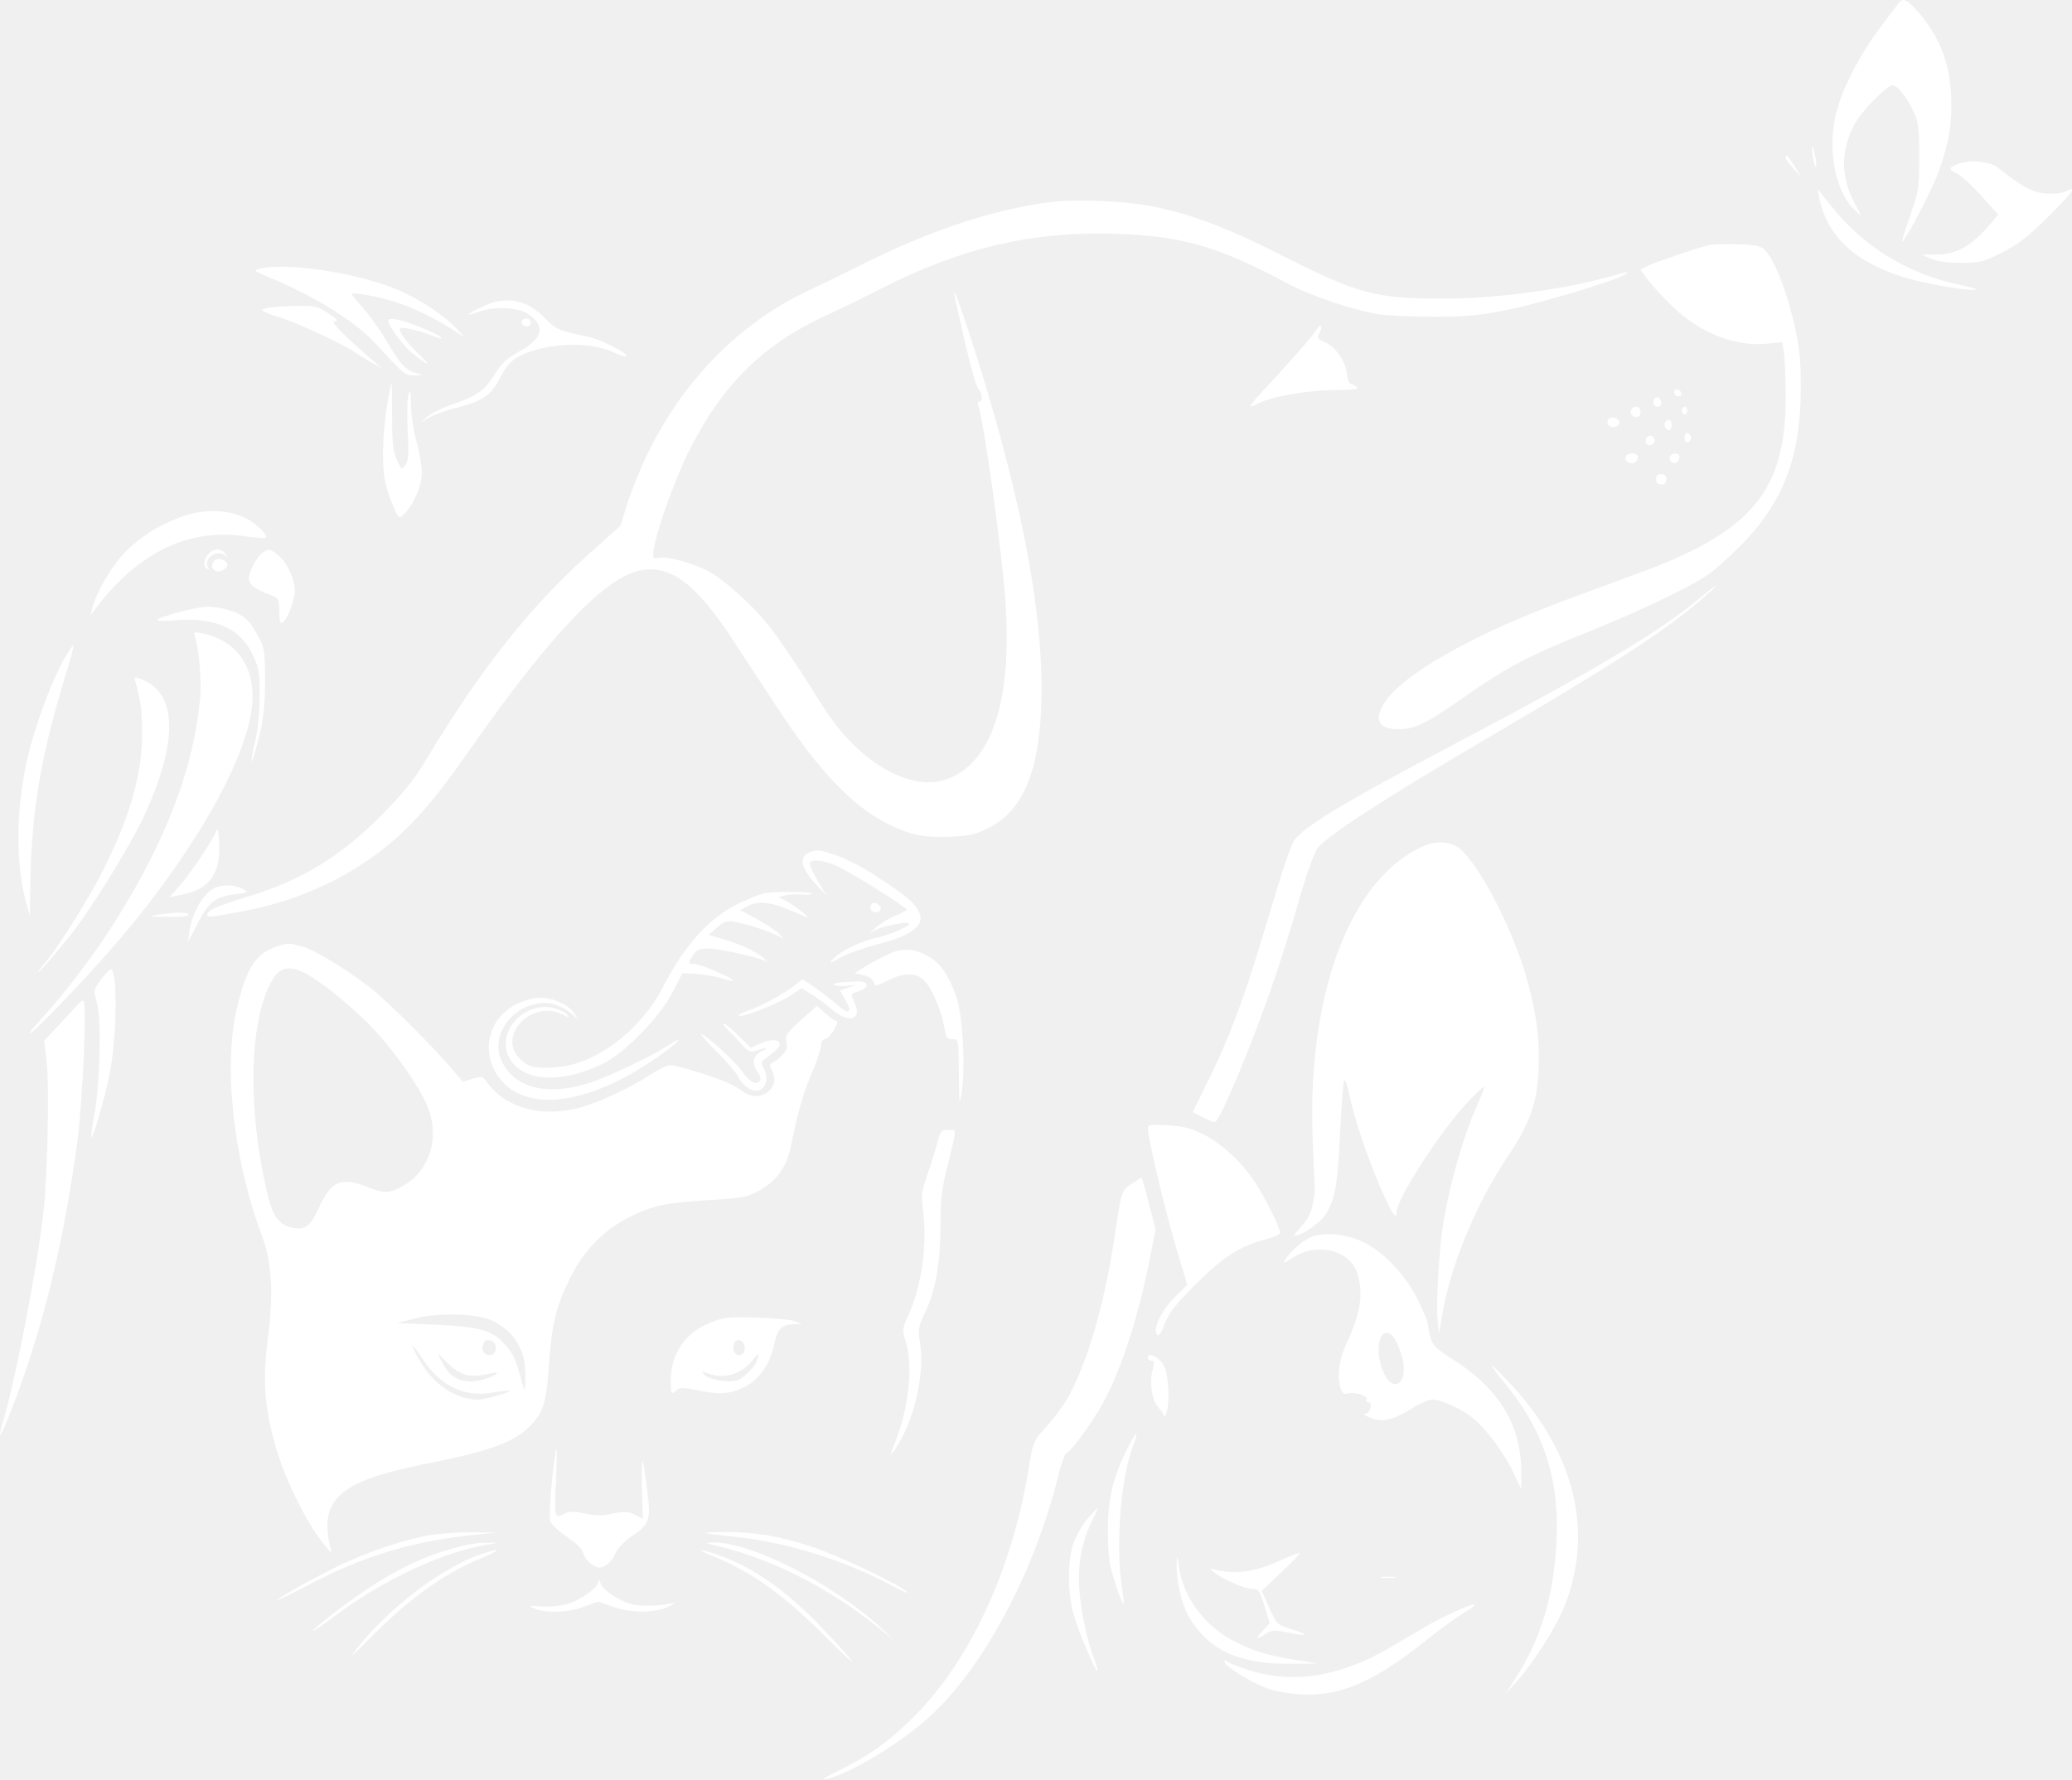
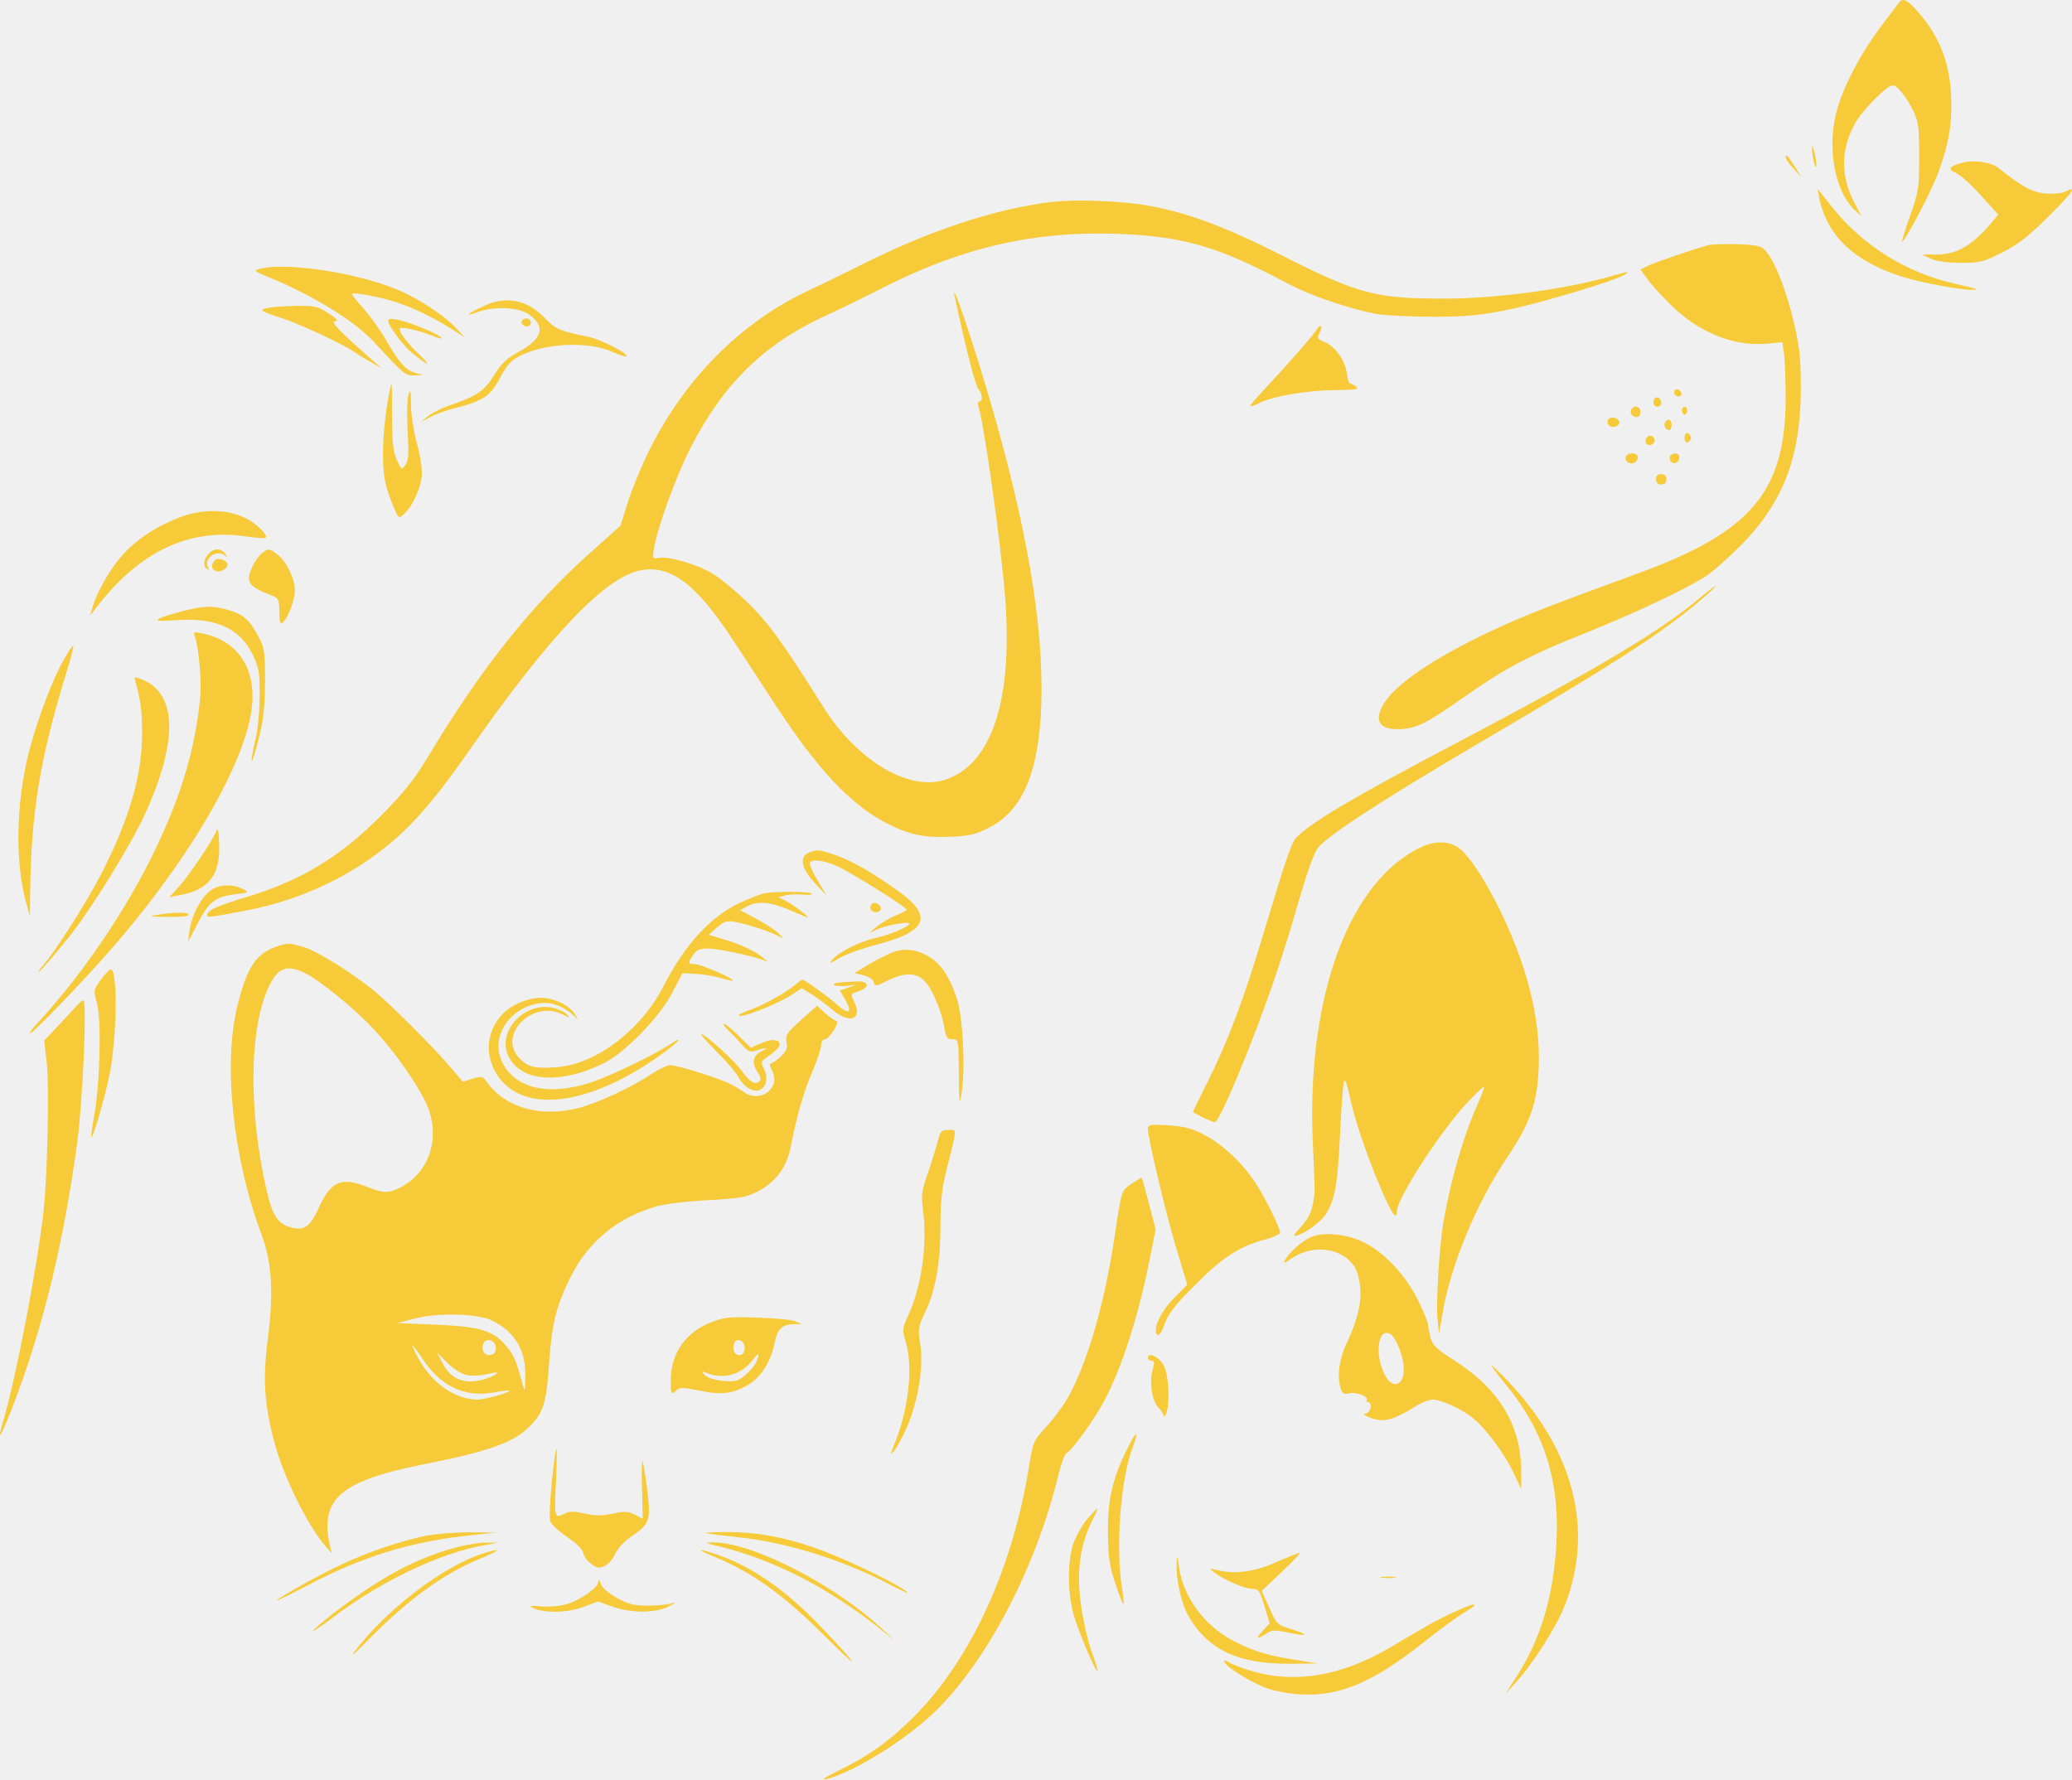
<svg xmlns="http://www.w3.org/2000/svg" version="1.0" width="799.162pt" height="686.437pt" viewBox="0 0 799.162 686.437" preserveAspectRatio="xMidYMid meet">
-   <g transform="translate(-16.27219,692.8926) scale(0.1,-0.1)" fill="#ffffff" stroke="none">
+   <g transform="translate(-16.27219,692.8926) scale(0.1,-0.1)" fill="#f6ca38" stroke="none">
    <path d="M7485 6916 c-6 -7 -36 -48 -69 -91 -73 -97 -138 -218 -166 -313 -43 -142 -13 -319 66 -393 l26 -24 -25 48 c-56 105 -56 206 0 309 27 50 124 148 146 148 17 0 53 -45 79 -99 20 -41 23 -61 23 -176 0 -124 -2 -135 -37 -234 -20 -56 -32 -99 -28 -95 24 27 113 198 139 268 42 117 54 191 49 298 -7 136 -50 238 -141 336 -34 35 -47 39 -62 18z" />
    <path d="M7152 6350 c0 -14 4 -36 8 -50 6 -20 8 -21 8 -5 0 11 -4 34 -8 50 -7 27 -8 27 -8 5z" />
    <path d="M7050 6320 c0 -5 14 -24 31 -42 l30 -33 -27 43 c-27 43 -34 49 -34 32z" />
    <path d="M7723 6299 c-44 -13 -48 -24 -15 -38 16 -7 58 -45 95 -86 l67 -74 -32 -38 c-73 -84 -129 -116 -208 -116 l-55 0 35 -16 c23 -10 63 -16 115 -16 73 0 87 3 160 40 63 32 100 61 178 138 95 95 114 122 66 97 -13 -7 -44 -10 -75 -8 -53 5 -89 24 -185 100 -31 23 -99 32 -146 17z" />
    <path d="M7181 6158 c33 -143 135 -238 319 -297 70 -22 227 -51 269 -50 31 1 27 2 -69 24 -187 43 -353 147 -471 295 -28 36 -53 66 -54 68 -2 2 1 -16 6 -40z" />
    <path d="M4220 6150 c-221 -27 -472 -110 -740 -245 -58 -29 -145 -72 -195 -95 -265 -123 -485 -345 -623 -628 -27 -55 -62 -141 -78 -191 l-28 -90 -113 -101 c-232 -207 -422 -445 -633 -796 -50 -83 -91 -134 -175 -219 -158 -160 -311 -253 -520 -316 -115 -35 -147 -49 -153 -67 -4 -14 6 -13 152 15 214 41 414 137 568 271 94 82 172 176 297 355 304 435 519 661 655 686 116 22 216 -54 359 -274 43 -66 117 -178 163 -249 163 -249 291 -384 429 -454 84 -43 140 -55 242 -51 72 3 99 9 146 33 142 69 206 235 207 536 0 317 -76 717 -235 1235 -62 200 -113 344 -100 280 40 -187 79 -343 91 -356 16 -18 19 -49 4 -49 -5 0 -7 -6 -5 -12 22 -63 90 -546 105 -751 29 -389 -52 -635 -229 -695 -140 -48 -340 70 -471 277 -158 250 -208 321 -289 401 -48 47 -111 99 -141 117 -61 36 -170 67 -207 60 -23 -4 -24 -3 -18 37 13 79 85 278 141 387 127 248 283 401 521 510 48 22 149 71 223 109 305 155 582 218 898 207 257 -9 392 -48 660 -191 87 -47 235 -97 342 -118 36 -6 135 -11 220 -11 127 0 179 5 289 27 124 25 417 113 451 136 19 12 13 12 -30 0 -184 -55 -456 -93 -670 -93 -261 0 -328 17 -624 167 -210 107 -360 163 -505 190 -106 20 -284 27 -381 16z" />
    <path d="M6755 5984 c-48 -12 -212 -68 -238 -81 l-27 -14 27 -37 c14 -20 56 -66 93 -102 106 -104 241 -158 365 -147 l62 6 7 -46 c3 -25 6 -103 6 -172 -1 -358 -133 -515 -570 -674 -336 -123 -418 -155 -533 -207 -221 -101 -380 -203 -437 -281 -52 -73 -34 -115 49 -113 66 2 105 22 249 123 161 113 251 161 477 251 183 74 374 163 455 215 25 15 86 69 136 119 152 153 221 315 231 546 3 71 1 161 -5 207 -22 157 -87 347 -135 390 -15 14 -39 18 -106 20 -47 1 -95 -1 -106 -3z" />
    <path d="M1161 5891 c-21 -5 -16 -9 35 -30 171 -70 333 -169 409 -251 118 -128 121 -130 156 -129 l34 1 -31 9 c-38 11 -59 35 -112 125 -22 39 -61 93 -86 121 -25 28 -46 54 -46 57 0 8 59 -1 134 -20 74 -19 164 -60 242 -109 l59 -37 -35 37 c-47 50 -151 117 -228 148 -161 66 -433 106 -531 78z" />
    <path d="M2060 5761 c-28 -9 -90 -40 -90 -45 0 -2 17 2 38 10 61 22 153 18 192 -8 69 -47 57 -95 -36 -146 -48 -26 -68 -46 -94 -88 -37 -61 -67 -82 -162 -115 -37 -12 -80 -33 -95 -46 l-28 -23 35 19 c19 11 64 27 99 36 107 27 136 47 173 117 27 51 42 67 78 85 98 49 261 56 354 15 27 -12 51 -20 54 -18 10 11 -98 66 -148 76 -108 22 -125 29 -165 71 -60 63 -128 83 -205 60z" />
    <path d="M1195 5741 c-36 -8 -30 -12 60 -41 69 -23 227 -97 275 -129 14 -10 43 -28 65 -40 l40 -23 -40 35 c-123 108 -160 147 -140 147 15 0 8 8 -25 30 -41 27 -52 30 -125 29 -44 -1 -93 -4 -110 -8z" />
    <path d="M1660 5692 c0 -20 61 -101 96 -128 62 -49 73 -50 23 -2 -47 44 -82 92 -73 101 7 6 77 -10 121 -28 52 -22 52 -11 1 13 -89 41 -168 62 -168 44z" />
    <path d="M2177 5694 c-9 -10 2 -24 19 -24 8 0 14 7 14 15 0 15 -21 21 -33 9z" />
    <path d="M5240 5656 c-15 -24 -101 -122 -207 -236 -28 -30 -50 -56 -48 -58 2 -2 16 3 32 11 52 27 186 50 290 51 85 1 100 3 86 14 -9 6 -20 12 -24 12 -3 0 -9 18 -12 40 -6 49 -45 103 -86 120 -26 10 -29 15 -20 32 16 29 6 42 -11 14z" />
    <path d="M1666 5423 c-27 -132 -34 -283 -16 -359 5 -23 19 -63 30 -89 20 -47 21 -48 41 -29 35 32 69 109 69 159 0 24 -9 79 -21 120 -11 42 -21 106 -21 143 -1 56 -2 62 -10 37 -5 -16 -6 -79 -3 -140 5 -89 4 -114 -9 -130 -14 -19 -15 -19 -33 20 -14 32 -18 67 -18 168 0 70 -1 127 -2 127 -1 0 -4 -12 -7 -27z" />
    <path d="M6620 5416 c0 -9 7 -16 16 -16 9 0 14 5 12 12 -6 18 -28 21 -28 4z" />
    <path d="M6546 5393 c-12 -12 -6 -33 9 -33 8 0 15 6 15 14 0 17 -14 28 -24 19z" />
    <path d="M6455 5350 c-8 -14 3 -30 21 -30 8 0 14 9 14 20 0 21 -24 28 -35 10z" />
    <path d="M6650 5345 c0 -8 5 -15 10 -15 6 0 10 7 10 15 0 8 -4 15 -10 15 -5 0 -10 -7 -10 -15z" />
    <path d="M6365 5310 c-4 -7 -3 -16 3 -22 14 -14 45 -2 40 15 -6 16 -34 21 -43 7z" />
    <path d="M6585 5300 c-7 -12 2 -30 16 -30 5 0 9 9 9 20 0 21 -15 27 -25 10z" />
    <path d="M6660 5240 c0 -13 5 -20 13 -17 6 2 12 10 12 17 0 7 -6 15 -12 18 -8 2 -13 -5 -13 -18z" />
    <path d="M6517 5244 c-14 -14 -7 -35 11 -32 9 2 17 10 17 17 0 16 -18 25 -28 15z" />
    <path d="M6434 5169 c-9 -15 12 -33 30 -26 9 4 16 13 16 22 0 17 -35 21 -46 4z" />
    <path d="M6604 5169 c-3 -6 -2 -15 4 -21 13 -13 32 -2 32 18 0 16 -26 19 -36 3z" />
    <path d="M6550 5080 c0 -13 7 -20 20 -20 13 0 20 7 20 20 0 13 -7 20 -20 20 -13 0 -20 -7 -20 -20z" />
    <path d="M869 4938 c-92 -33 -173 -84 -231 -147 -49 -53 -103 -148 -119 -206 l-8 -30 27 35 c163 211 354 302 571 270 41 -6 76 -8 78 -6 11 10 -35 56 -77 76 -67 34 -159 36 -241 8z" />
    <path d="M967 4792 c-20 -22 -22 -48 -5 -58 7 -4 8 -3 4 5 -21 33 31 73 63 48 14 -11 14 -10 2 6 -17 22 -44 22 -64 -1z" />
    <path d="M1174 4796 c-11 -8 -29 -33 -39 -56 -26 -57 -15 -73 78 -109 24 -10 27 -15 27 -61 0 -35 4 -49 11 -44 19 11 49 87 49 124 0 46 -31 111 -65 138 -33 26 -35 26 -61 8z" />
    <path d="M992 4768 c-17 -17 -15 -35 4 -42 17 -6 44 9 44 25 0 16 -36 29 -48 17z" />
    <path d="M6715 4619 c-149 -125 -388 -268 -940 -559 -397 -209 -560 -306 -612 -362 -20 -22 -36 -67 -138 -406 -66 -218 -126 -378 -199 -525 l-63 -128 38 -20 c21 -10 42 -19 47 -19 19 0 147 308 230 552 27 78 71 219 97 312 32 109 57 178 72 196 41 49 260 191 633 410 535 314 712 429 865 564 61 54 38 42 -30 -15z" />
    <path d="M862 4570 c-112 -30 -121 -41 -27 -34 159 13 254 -30 303 -134 24 -51 27 -68 26 -162 0 -62 -8 -133 -18 -174 -9 -38 -15 -71 -12 -73 2 -2 14 38 27 89 18 71 23 122 24 218 0 112 -2 130 -24 170 -34 66 -59 89 -115 105 -64 19 -94 18 -184 -5z" />
    <path d="M914 4475 c15 -40 27 -174 21 -235 -17 -183 -66 -355 -154 -547 -110 -241 -281 -499 -462 -698 -39 -42 -52 -61 -34 -48 27 19 184 182 291 303 296 334 518 705 555 928 27 163 -45 279 -190 308 -30 6 -34 5 -27 -11z" />
    <path d="M411 4388 c-45 -77 -105 -237 -136 -357 -51 -202 -55 -425 -11 -586 l14 -50 1 90 c3 304 38 516 135 834 20 63 34 117 31 119 -2 2 -17 -20 -34 -50z" />
    <path d="M684 4303 c21 -73 26 -113 27 -195 1 -165 -47 -332 -154 -543 -57 -112 -184 -312 -230 -362 -11 -13 -18 -23 -15 -23 5 0 60 64 121 140 81 101 232 346 287 464 131 287 127 472 -13 525 -25 10 -28 9 -23 -6z" />
    <path d="M997 3723 c-13 -35 -102 -167 -143 -213 l-38 -42 40 8 c112 20 157 78 152 197 -2 50 -5 65 -11 50z" />
    <path d="M5620 3649 c-267 -147 -421 -592 -393 -1144 4 -88 7 -169 6 -180 -8 -64 -18 -90 -51 -127 -34 -38 -35 -40 -12 -33 32 10 86 50 105 78 36 56 47 114 56 307 5 107 12 202 16 210 3 8 12 -15 20 -53 19 -93 66 -232 120 -359 43 -100 63 -130 63 -93 0 49 163 302 265 413 37 40 69 71 72 69 2 -2 -10 -34 -26 -70 -54 -120 -103 -290 -131 -452 -16 -97 -29 -310 -23 -372 l6 -58 14 80 c31 184 131 425 250 601 86 128 115 208 120 339 6 124 -14 255 -61 399 -64 195 -189 420 -254 459 -45 26 -99 21 -162 -14z" />
    <path d="M3283 3640 c-39 -16 -30 -60 22 -117 l45 -48 -35 59 c-19 32 -32 63 -29 67 9 16 58 9 109 -15 52 -24 265 -157 265 -166 0 -3 -19 -13 -43 -23 -23 -9 -55 -29 -72 -42 l-30 -26 30 15 c33 15 125 32 125 22 0 -11 -76 -44 -129 -55 -60 -13 -141 -53 -168 -84 -15 -17 -10 -16 27 6 25 15 90 38 144 52 196 51 219 109 84 206 -102 73 -179 117 -242 139 -65 22 -71 23 -103 10z" />
    <path d="M978 3496 c-38 -25 -75 -95 -84 -156 l-6 -45 31 60 c49 97 72 115 156 125 45 5 48 7 29 17 -39 22 -93 22 -126 -1z" />
    <path d="M3110 3483 c-14 -3 -58 -20 -98 -39 -112 -54 -209 -161 -290 -319 -87 -170 -261 -302 -413 -313 -83 -6 -109 0 -142 34 -89 89 50 230 167 169 25 -13 27 -13 16 0 -7 8 -29 19 -49 25 -114 30 -227 -92 -175 -190 51 -94 197 -104 363 -24 82 40 217 178 267 274 l39 75 52 -3 c28 -1 72 -9 97 -16 25 -8 46 -12 46 -10 0 10 -126 64 -147 64 -27 0 -28 3 -7 35 13 20 25 25 58 25 37 0 159 -26 211 -44 l20 -8 -20 17 c-32 26 -86 52 -150 70 l-59 18 32 28 c26 23 38 27 64 23 45 -8 127 -34 163 -51 l30 -15 -20 21 c-11 11 -49 36 -84 55 l-64 34 32 17 c40 20 91 14 170 -21 29 -13 56 -24 58 -24 9 0 -53 48 -82 63 l-30 15 27 7 c15 4 45 5 67 3 22 -2 37 0 35 4 -5 8 -140 9 -184 1z" />
    <path d="M3526 3443 c-13 -14 -5 -33 14 -33 11 0 20 6 20 14 0 15 -24 28 -34 19z" />
    <path d="M770 3400 c-39 -6 -33 -7 38 -8 49 -1 82 2 82 8 0 11 -50 11 -120 0z" />
    <path d="M1240 3281 c-87 -27 -122 -76 -160 -226 -58 -223 -20 -590 91 -887 41 -110 48 -226 24 -410 -19 -148 -13 -246 25 -389 34 -131 125 -318 196 -402 l26 -30 -9 39 c-35 172 47 241 362 304 252 50 349 84 410 146 53 53 65 90 75 237 11 159 27 225 81 335 67 138 180 232 329 276 31 10 120 21 201 25 134 8 151 11 200 37 65 36 104 89 120 162 26 132 52 222 85 297 19 45 34 91 34 103 0 12 6 22 14 22 8 0 23 16 35 35 11 19 16 35 11 35 -5 0 -24 13 -43 29 l-33 30 -62 -55 c-54 -49 -61 -58 -56 -84 5 -22 1 -34 -18 -53 -13 -13 -30 -26 -38 -29 -10 -3 -10 -9 -1 -25 17 -33 13 -60 -11 -83 -27 -25 -68 -26 -99 -2 -13 10 -40 25 -59 34 -51 23 -197 68 -222 68 -12 0 -45 -16 -74 -35 -74 -50 -208 -112 -279 -130 -149 -38 -285 1 -356 102 -14 20 -19 21 -53 11 l-38 -12 -46 54 c-59 71 -234 245 -295 296 -88 71 -221 154 -271 169 -55 16 -60 17 -96 6z m101 -107 c58 -29 189 -136 259 -211 84 -88 177 -222 210 -298 53 -124 9 -259 -102 -316 -47 -24 -65 -24 -128 1 -101 40 -140 23 -186 -77 -35 -77 -56 -92 -109 -79 -50 13 -72 46 -94 143 -72 313 -67 635 12 793 34 68 69 79 138 44z m724 -1341 c86 -45 126 -114 124 -215 -1 -59 -2 -61 -11 -28 -26 96 -34 113 -65 149 -49 58 -101 73 -273 80 l-145 6 65 17 c93 25 250 20 305 -9z m10 -103 c0 -18 -6 -26 -21 -28 -23 -3 -37 18 -27 44 10 25 48 13 48 -16z m-281 -45 c68 -103 160 -147 270 -128 33 6 62 9 64 8 7 -6 -94 -35 -122 -35 -88 0 -177 62 -230 160 -15 27 -25 50 -23 50 2 0 21 -25 41 -55z m171 -61 c19 -3 53 -2 75 4 22 5 40 8 40 6 0 -12 -65 -34 -100 -34 -51 0 -86 22 -111 72 l-20 39 40 -40 c25 -25 53 -42 76 -47z" />
    <path d="M3607 3256 c-20 -8 -62 -29 -93 -47 l-55 -34 34 -8 c21 -5 37 -16 40 -27 4 -17 7 -17 53 6 67 34 115 32 147 -6 29 -33 64 -120 73 -180 6 -34 10 -40 30 -40 24 0 24 0 25 -132 1 -121 2 -128 11 -73 15 97 4 300 -21 369 -28 80 -57 123 -100 151 -47 31 -97 38 -144 21z" />
    <path d="M552 3150 c-29 -40 -29 -40 -15 -92 18 -66 11 -314 -11 -433 -8 -43 -13 -81 -11 -83 6 -6 52 153 70 241 29 144 32 407 5 407 -4 0 -22 -18 -38 -40z" />
    <path d="M3230 3130 c-42 -34 -127 -81 -183 -100 -32 -12 -43 -19 -29 -20 29 0 156 52 202 84 l35 23 40 -25 c22 -14 58 -40 79 -59 66 -55 116 -37 84 30 -15 32 -15 32 16 42 44 14 41 40 -4 38 -79 -3 -100 -7 -89 -14 7 -4 28 -5 48 -3 l36 4 -31 -11 -32 -11 20 -34 c30 -52 17 -62 -28 -23 -32 30 -130 100 -137 99 -1 0 -13 -9 -27 -20z" />
    <path d="M2152 3054 c-94 -47 -131 -159 -83 -252 91 -177 363 -148 659 70 57 42 71 63 20 29 -63 -42 -228 -121 -304 -147 -171 -57 -306 -22 -350 91 -38 101 53 215 173 215 32 0 74 -18 102 -43 l24 -22 -14 23 c-20 33 -81 62 -132 62 -26 0 -63 -10 -95 -26z" />
    <path d="M461 3052 c-8 -9 -40 -44 -71 -77 l-57 -60 9 -75 c12 -88 4 -453 -12 -590 -26 -222 -106 -637 -155 -803 -27 -90 -8 -61 38 60 116 301 196 632 248 1018 21 163 38 545 23 545 -5 -1 -15 -8 -23 -18z" />
    <path d="M2975 2951 c17 -15 40 -41 53 -56 16 -19 29 -25 43 -21 47 15 62 15 32 1 -37 -17 -43 -46 -17 -84 12 -17 13 -26 5 -34 -15 -15 -39 0 -69 43 -23 34 -140 140 -155 140 -4 0 23 -31 60 -68 38 -37 76 -82 85 -100 21 -39 62 -61 86 -45 22 13 27 50 11 80 -12 22 -11 27 6 39 39 28 55 44 55 54 0 20 -32 22 -71 5 l-40 -18 -47 46 c-26 26 -52 47 -57 47 -6 0 4 -13 20 -29z" />
    <path d="M4590 2574 c0 -35 70 -329 111 -465 l41 -136 -50 -50 c-52 -52 -85 -124 -66 -143 6 -6 17 9 29 43 15 40 42 74 116 148 105 106 170 149 266 175 35 9 63 22 63 28 0 18 -55 130 -94 190 -50 78 -129 152 -200 188 -48 25 -78 32 -138 36 -71 4 -78 3 -78 -14z" />
    <path d="M3780 2528 c-6 -24 -23 -79 -38 -123 -25 -71 -27 -87 -19 -145 17 -132 -6 -295 -58 -407 -22 -49 -23 -55 -9 -99 30 -99 11 -266 -45 -399 -25 -59 -3 -36 34 35 55 109 83 260 66 360 -8 50 -7 60 19 115 41 84 60 193 60 335 0 94 5 143 24 218 41 167 40 152 7 152 -27 0 -31 -4 -41 -42z" />
    <path d="M4528 2363 c-41 -28 -39 -22 -68 -215 -38 -253 -106 -484 -181 -615 -17 -29 -53 -78 -81 -108 -50 -55 -51 -57 -68 -163 -64 -389 -224 -735 -440 -953 -96 -96 -175 -153 -294 -211 -44 -21 -67 -36 -51 -33 89 19 269 125 390 230 212 184 419 567 510 945 10 41 24 79 31 83 24 14 103 124 144 199 70 130 136 337 180 564 l20 101 -26 99 c-14 55 -27 100 -28 100 0 1 -18 -10 -38 -23z" />
    <path d="M5213 2154 c-35 -18 -79 -58 -94 -86 -8 -14 -2 -13 26 7 96 65 228 32 255 -63 21 -78 10 -149 -42 -262 -31 -65 -39 -131 -24 -178 6 -19 13 -22 31 -18 27 7 77 -12 69 -25 -3 -5 0 -9 5 -9 18 0 12 -38 -6 -43 -14 -3 -12 -6 10 -15 53 -22 89 -14 176 40 25 16 56 28 70 28 34 0 117 -39 159 -75 49 -41 119 -136 152 -207 l30 -63 0 65 c0 182 -85 322 -264 435 -63 40 -78 55 -86 84 -5 20 -10 43 -10 52 0 9 -18 52 -40 96 -48 96 -132 184 -210 221 -69 33 -161 40 -207 16z m313 -372 c18 -11 41 -64 49 -109 14 -86 -41 -116 -75 -40 -37 80 -19 179 26 149z" />
    <path d="M2911 1830 c-102 -37 -161 -120 -161 -225 0 -55 1 -57 18 -42 17 15 24 15 91 2 84 -18 129 -13 188 21 50 29 88 88 103 162 12 56 29 72 77 73 l28 0 -25 11 c-14 6 -79 12 -145 14 -103 4 -128 2 -174 -16z m124 -100 c0 -16 -6 -26 -18 -28 -19 -4 -32 20 -23 44 9 25 41 13 41 -16z m46 -52 c-5 -14 -24 -37 -42 -52 -29 -25 -39 -28 -87 -24 -32 3 -60 12 -70 22 -16 16 -15 17 11 7 63 -24 132 -3 173 52 23 30 28 28 15 -5z" />
    <path d="M4590 1691 c0 -6 6 -11 14 -11 12 0 12 -7 4 -37 -13 -47 -2 -119 23 -144 10 -10 19 -25 20 -31 0 -7 4 -4 9 7 16 37 11 148 -8 185 -16 33 -62 56 -62 31z" />
    <path d="M5916 1660 c4 -8 26 -37 49 -65 151 -181 214 -373 201 -615 -11 -210 -61 -376 -158 -525 l-39 -60 41 45 c67 73 156 214 189 298 112 290 35 593 -219 862 -39 41 -68 68 -64 60z" />
    <path d="M4512 1343 c-57 -113 -77 -196 -76 -323 1 -97 5 -128 28 -198 15 -46 29 -82 32 -80 2 2 -1 31 -6 64 -25 151 -5 418 40 536 27 71 17 72 -18 1z" />
    <path d="M2291 1211 c-7 -71 -10 -138 -6 -150 3 -12 33 -39 65 -61 36 -24 60 -48 62 -61 2 -12 15 -31 30 -42 23 -17 31 -19 53 -9 14 7 33 28 40 46 9 20 34 48 60 66 75 51 78 62 64 182 -7 57 -15 106 -18 110 -3 4 -4 -44 -2 -107 l3 -115 -31 16 c-26 13 -40 14 -86 4 -42 -9 -68 -9 -108 1 -40 8 -59 9 -75 0 -41 -22 -42 -17 -35 119 3 72 4 130 2 130 -3 0 -11 -58 -18 -129z" />
    <path d="M4356 1069 c-19 -23 -43 -65 -53 -93 -23 -65 -23 -189 0 -273 16 -59 86 -227 93 -220 2 1 -8 34 -22 72 -14 38 -32 114 -40 170 -21 136 -8 237 41 338 14 26 22 47 20 47 -2 0 -19 -19 -39 -41z" />
    <path d="M1807 1005 c-101 -21 -220 -61 -327 -111 -90 -42 -250 -132 -250 -139 0 -2 56 25 124 61 204 107 385 163 601 188 l120 13 -100 1 c-55 0 -131 -6 -168 -13z" />
    <path d="M2885 1015 c6 -2 59 -9 118 -15 193 -20 411 -88 597 -186 47 -25 74 -36 60 -25 -41 34 -259 137 -360 171 -122 42 -223 59 -335 59 -49 0 -85 -2 -80 -4z" />
    <path d="M1924 960 c-155 -40 -297 -117 -481 -259 -40 -31 -72 -59 -73 -63 0 -4 38 22 84 57 182 137 413 246 581 274 l50 9 -45 0 c-25 1 -77 -7 -116 -18z" />
    <path d="M2935 964 c208 -50 425 -161 619 -316 l61 -49 -54 50 c-183 170 -504 333 -650 330 -32 -1 -29 -2 24 -15z" />
    <path d="M2025 936 c-152 -48 -372 -216 -494 -377 -20 -26 0 -9 50 42 153 156 291 257 433 315 81 34 87 44 11 20z" />
    <path d="M2911 927 c155 -64 273 -149 437 -313 138 -138 132 -119 -9 29 -138 147 -273 242 -408 288 -75 26 -88 23 -20 -4z" />
    <path d="M5085 903 c-83 -38 -161 -48 -230 -30 -29 7 -29 7 -10 -9 33 -27 118 -64 147 -64 25 0 29 -6 48 -67 l20 -66 -27 -29 c-30 -32 -25 -36 13 -11 23 15 33 15 86 4 77 -16 83 -9 12 13 -55 17 -57 19 -86 83 l-29 65 78 74 c43 40 74 73 68 73 -5 0 -46 -17 -90 -36z" />
    <path d="M4701 894 c-2 -60 19 -153 45 -198 75 -131 193 -187 394 -185 l105 1 -80 13 c-108 17 -158 31 -233 68 -119 58 -204 169 -222 291 -7 50 -8 50 -9 10z" />
    <path d="M5493 843 c15 -2 37 -2 50 0 12 2 0 4 -28 4 -27 0 -38 -2 -22 -4z" />
    <path d="M2471 828 c-1 -24 -70 -72 -125 -88 -25 -7 -69 -10 -97 -8 -37 4 -47 2 -34 -4 39 -22 133 -22 194 1 l60 22 63 -22 c73 -24 165 -22 214 5 25 14 26 16 4 9 -14 -4 -54 -8 -90 -8 -54 0 -75 6 -120 31 -34 20 -57 40 -61 55 -5 16 -7 18 -8 7z" />
    <path d="M5775 712 c-33 -14 -83 -40 -112 -57 -28 -16 -91 -53 -140 -82 -182 -107 -356 -138 -519 -94 -43 12 -89 29 -101 37 -17 10 -21 11 -17 1 7 -19 94 -73 156 -98 31 -12 86 -23 133 -26 151 -10 282 45 475 198 63 50 134 102 158 116 40 24 51 34 35 32 -5 0 -35 -12 -68 -27z" />
  </g>
</svg>
